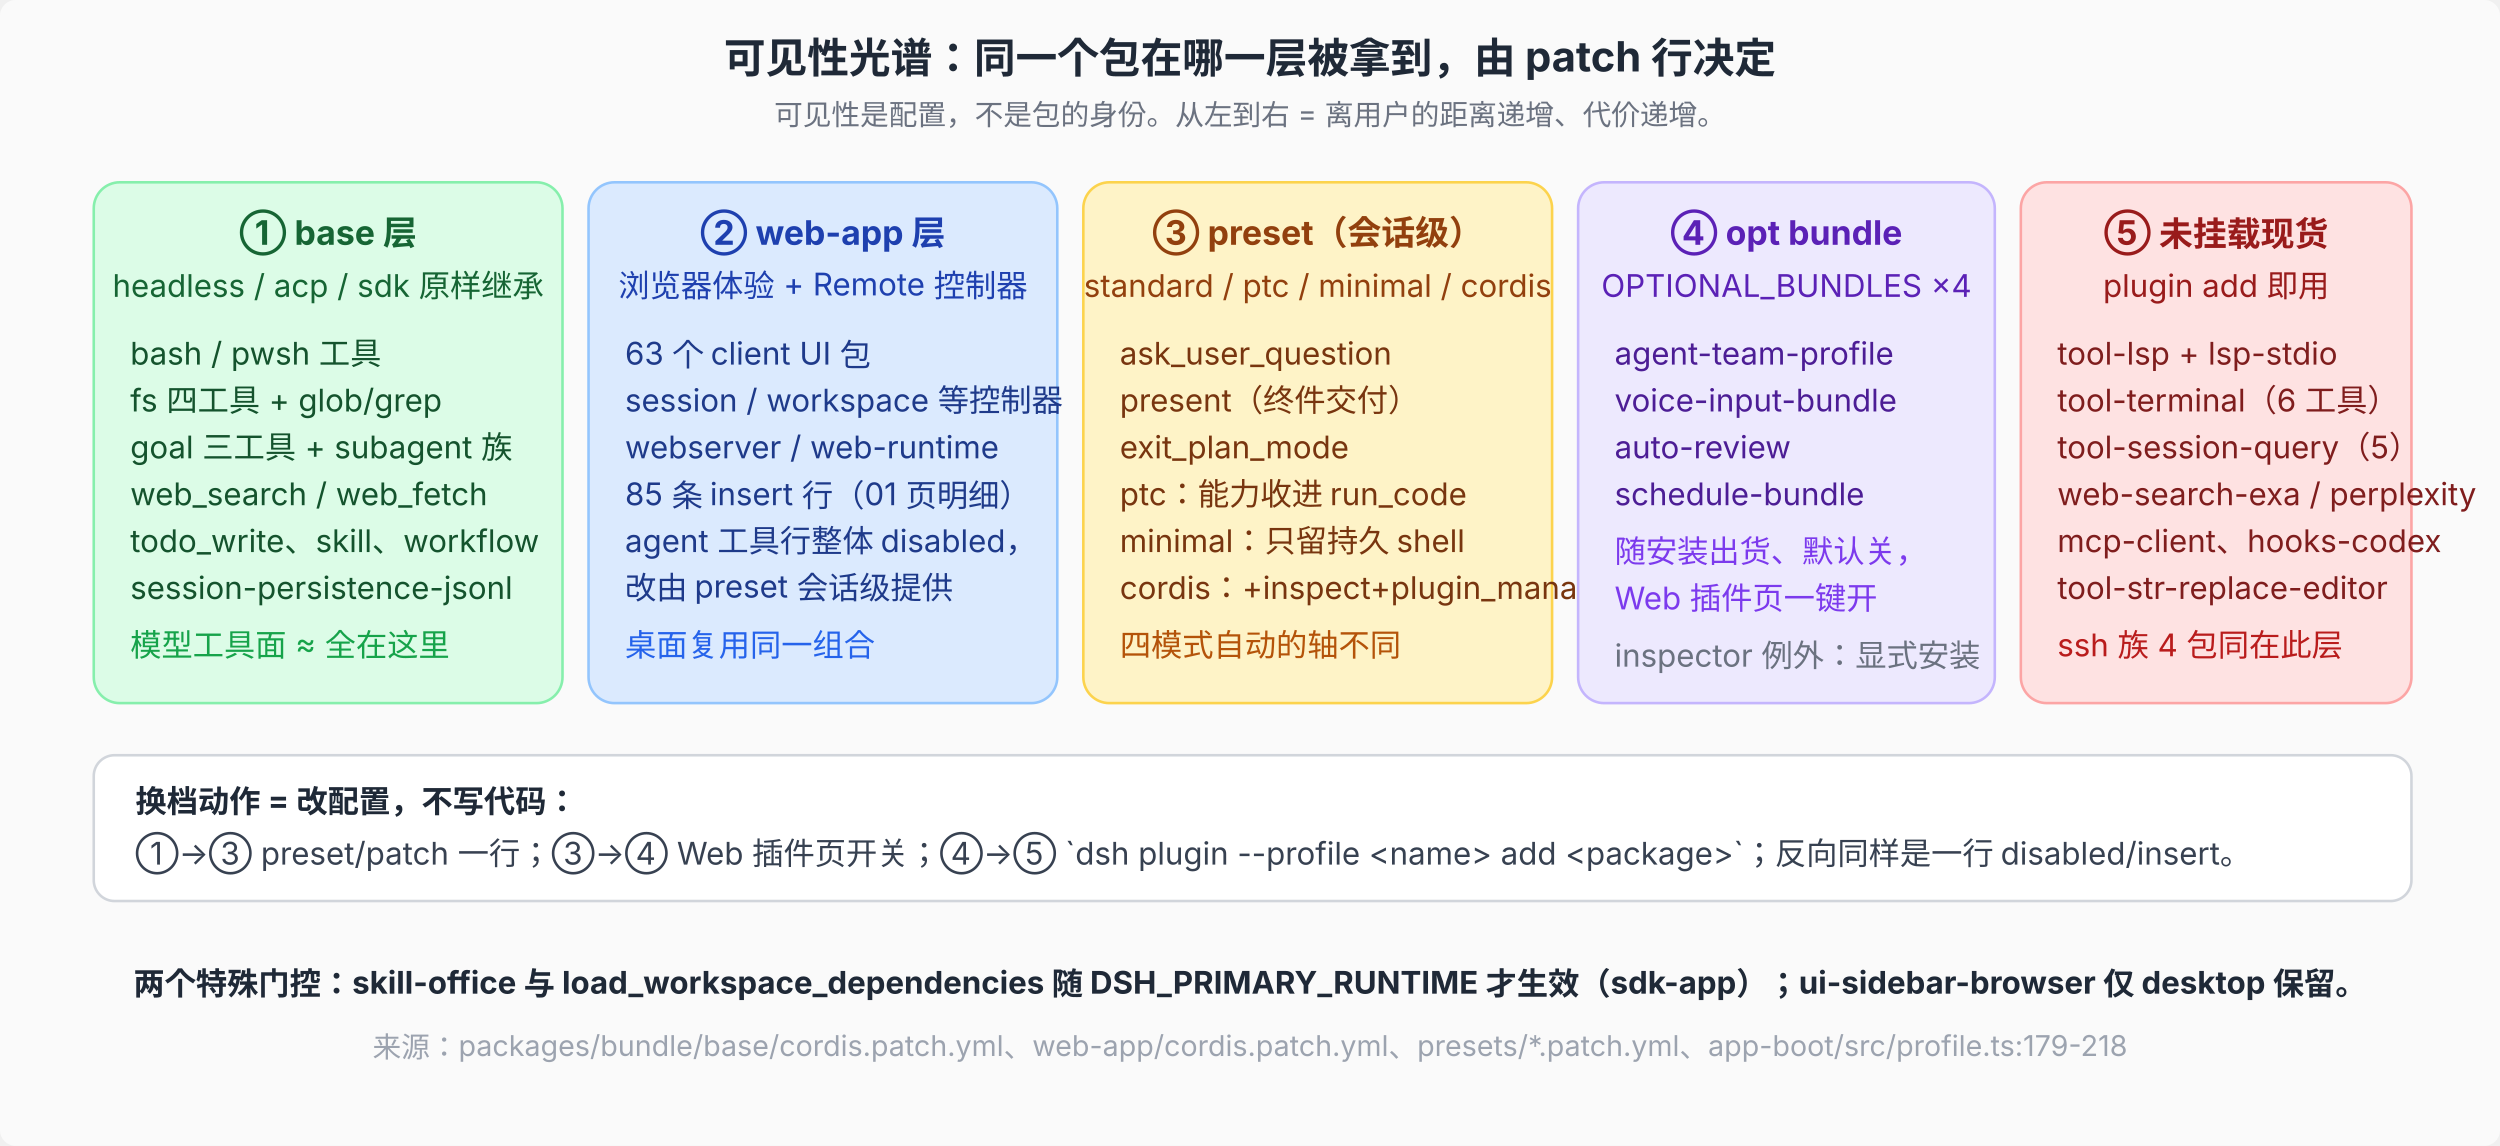
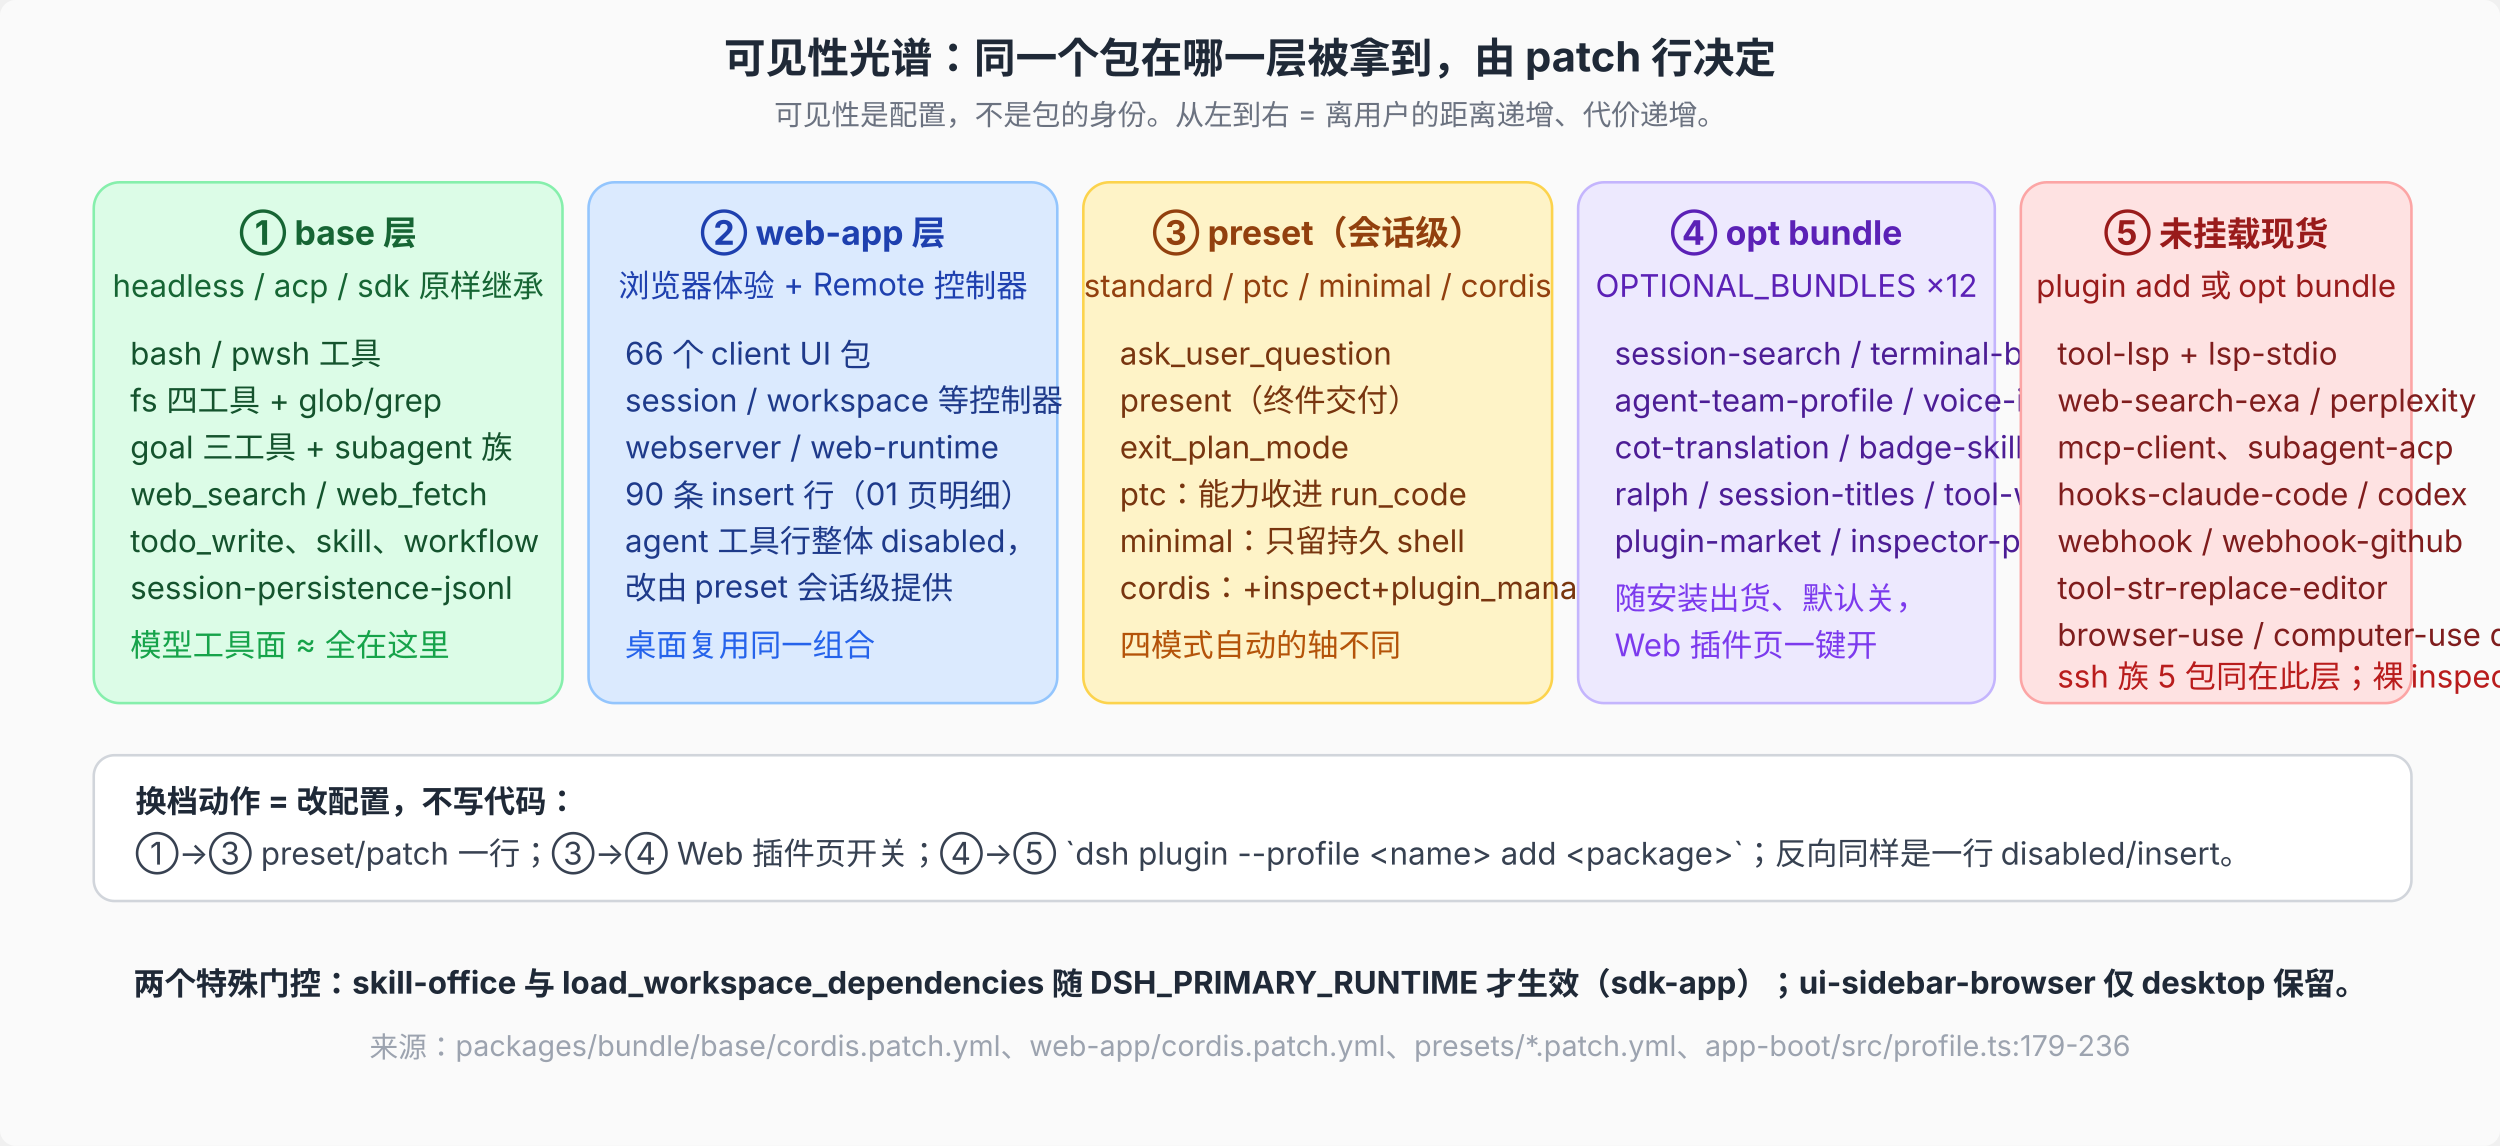
<svg xmlns="http://www.w3.org/2000/svg" viewBox="0 0 960 440" font-family="system-ui, -apple-system, 'PingFang SC', 'Noto Sans SC', sans-serif" font-size="12">
  <rect width="960" height="440" fill="#fafafa" rx="6" />
  <text x="480" y="28" text-anchor="middle" font-size="16" font-weight="700" fill="#1f2937">可见性光谱：同一个包在哪一层被拿到，由 patch 行决定</text>
  <text x="480" y="48" text-anchor="middle" font-size="11" fill="#6b7280">可见性是配置，不是包的身份。从左到右 = 离用户的距离递增、代价递增。</text>
  <rect x="36" y="70" width="180" height="200" rx="10" fill="#dcfce7" stroke="#86efac" />
  <text x="126" y="94" text-anchor="middle" font-size="13" font-weight="700" fill="#166534">① base 层</text>
  <text x="126" y="114" text-anchor="middle" fill="#166534">headless / acp / sdk 原样继承</text>
  <text x="50" y="140" fill="#14532d">bash / pwsh 工具</text>
  <text x="50" y="158" fill="#14532d">fs 四工具 + glob/grep</text>
  <text x="50" y="176" fill="#14532d">goal 三工具 + subagent 族</text>
  <text x="50" y="194" fill="#14532d">web_search / web_fetch</text>
  <text x="50" y="212" fill="#14532d">todo_write、skill、workflow</text>
  <text x="50" y="230" fill="#14532d">session-persistence-jsonl</text>
  <text x="50" y="252" fill="#16a34a">模型工具面 ≈ 全在这里</text>
  <rect x="226" y="70" width="180" height="200" rx="10" fill="#dbeafe" stroke="#93c5fd" />
  <text x="316" y="94" text-anchor="middle" font-size="13" font-weight="700" fill="#1e40af">② web-app 层</text>
  <text x="316" y="114" text-anchor="middle" fill="#1e40af">浏览器体验 + Remote 控制器</text>
-   <text x="240" y="140" fill="#1e3a8a">63 个 client UI 包</text>
+   <text x="240" y="140" fill="#1e3a8a">66 个 client UI 包</text>
  <text x="240" y="158" fill="#1e3a8a">session / workspace 等控制器</text>
  <text x="240" y="176" fill="#1e3a8a">webserver / web-runtime</text>
-   <text x="240" y="194" fill="#1e3a8a">85 条 insert 行（01 页明细）</text>
+   <text x="240" y="194" fill="#1e3a8a">90 条 insert 行（01 页明细）</text>
  <text x="240" y="212" fill="#1e3a8a">agent 工具行整体 disabled，</text>
  <text x="240" y="230" fill="#1e3a8a">改由 preset 会话级提供</text>
  <text x="240" y="252" fill="#2563eb">桌面复用同一组合</text>
  <rect x="416" y="70" width="180" height="200" rx="10" fill="#fef3c7" stroke="#fcd34d" />
  <text x="506" y="94" text-anchor="middle" font-size="13" font-weight="700" fill="#92400e">③ preset（会话级）</text>
  <text x="506" y="114" text-anchor="middle" fill="#92400e">standard / ptc / minimal / cordis</text>
  <text x="430" y="140" fill="#78350f">ask_user_question</text>
  <text x="430" y="158" fill="#78350f">present（终件交付）</text>
  <text x="430" y="176" fill="#78350f">exit_plan_mode</text>
  <text x="430" y="194" fill="#78350f">ptc：能力收进 run_code</text>
  <text x="430" y="212" fill="#78350f">minimal：只留持久 shell</text>
  <text x="430" y="230" fill="#78350f">cordis：+inspect+plugin_manager</text>
  <text x="430" y="252" fill="#b45309">四模式自动的轴不同</text>
  <rect x="606" y="70" width="160" height="200" rx="10" fill="#ede9fe" stroke="#c4b5fd" />
  <text x="686" y="94" text-anchor="middle" font-size="13" font-weight="700" fill="#5b21b6">④ opt bundle</text>
-   <text x="686" y="114" text-anchor="middle" fill="#5b21b6">OPTIONAL_BUNDLES ×4</text>
-   <text x="620" y="140" fill="#4c1d95">agent-team-profile</text>
-   <text x="620" y="158" fill="#4c1d95">voice-input-bundle</text>
-   <text x="620" y="176" fill="#4c1d95">auto-review</text>
-   <text x="620" y="194" fill="#4c1d95">schedule-bundle</text>
-   <text x="620" y="216" fill="#7c3aed">随安装出货、默认关，</text>
-   <text x="620" y="234" fill="#7c3aed">Web 插件页一键开</text>
-   <text x="620" y="256" fill="#6b7280">inspector 例外：显式安装</text>
+   <text x="686" y="114" text-anchor="middle" fill="#5b21b6">OPTIONAL_BUNDLES ×12</text>
+   <text x="620" y="140" fill="#4c1d95">session-search / terminal-bundle</text>
+   <text x="620" y="158" fill="#4c1d95">agent-team-profile / voice-input</text>
+   <text x="620" y="176" fill="#4c1d95">cot-translation / badge-skill</text>
+   <text x="620" y="194" fill="#4c1d95">ralph / session-titles / tool-worktree</text>
+   <text x="620" y="212" fill="#4c1d95">plugin-market / inspector-profile</text>
+   <text x="620" y="234" fill="#7c3aed">随安装出货、默认关，</text>
+   <text x="620" y="252" fill="#7c3aed">Web 插件页一键开</text>
  <rect x="776" y="70" width="150" height="200" rx="10" fill="#fee2e2" stroke="#fca5a5" />
  <text x="851" y="94" text-anchor="middle" font-size="13" font-weight="700" fill="#991b1b">⑤ 未挂载现货</text>
-   <text x="851" y="114" text-anchor="middle" fill="#991b1b">plugin add 即用</text>
+   <text x="851" y="114" text-anchor="middle" fill="#991b1b">plugin add 或 opt bundle</text>
  <text x="790" y="140" fill="#7f1d1d">tool-lsp + lsp-stdio</text>
-   <text x="790" y="158" fill="#7f1d1d">tool-terminal（6 工具）</text>
-   <text x="790" y="176" fill="#7f1d1d">tool-session-query（5）</text>
-   <text x="790" y="194" fill="#7f1d1d">web-search-exa / perplexity</text>
-   <text x="790" y="212" fill="#7f1d1d">mcp-client、hooks-codex</text>
+   <text x="790" y="158" fill="#7f1d1d">web-search-exa / perplexity</text>
+   <text x="790" y="176" fill="#7f1d1d">mcp-client、subagent-acp</text>
+   <text x="790" y="194" fill="#7f1d1d">hooks-claude-code / codex</text>
+   <text x="790" y="212" fill="#7f1d1d">webhook / webhook-github</text>
  <text x="790" y="230" fill="#7f1d1d">tool-str-replace-editor</text>
-   <text x="790" y="252" fill="#b91c1c">ssh 族 4 包同在此层</text>
+   <text x="790" y="248" fill="#7f1d1d">browser-use / computer-use driver</text>
+   <text x="790" y="264" fill="#b91c1c">ssh 族 5 包同在此层；裸 inspector 包不在 OPTIONAL_BUNDLES</text>
  <rect x="36" y="290" width="890" height="56" rx="8" fill="#ffffff" stroke="#d1d5db" />
  <text x="52" y="312" font-weight="700" fill="#1f2937">换档动作 = 改配置，不写代码：</text>
  <text x="52" y="332" fill="#374151">①→③ preset/patch 一行；③→④ Web 插件页开关；④→⑤ `dsh plugin --profile &lt;name&gt; add &lt;package&gt;`；反向同样是一行 disabled/insert。</text>
  <text x="480" y="382" text-anchor="middle" font-size="12" font-weight="700" fill="#1f2937">两个特殊门控：skill-office 与 load_workspace_dependencies 随 DSH_PRIMARY_RUNTIME 才生效（sdk-app）；ui-sidebar-browser 仅 desktop 保留。</text>
-   <text x="480" y="406" text-anchor="middle" font-size="11" fill="#9ca3af">来源：packages/bundle/base/cordis.patch.yml、web-app/cordis.patch.yml、presets/*.patch.yml、app-boot/src/profile.ts:179-218</text>
+   <text x="480" y="406" text-anchor="middle" font-size="11" fill="#9ca3af">来源：packages/bundle/base/cordis.patch.yml、web-app/cordis.patch.yml、presets/*.patch.yml、app-boot/src/profile.ts:179-236</text>
</svg>
